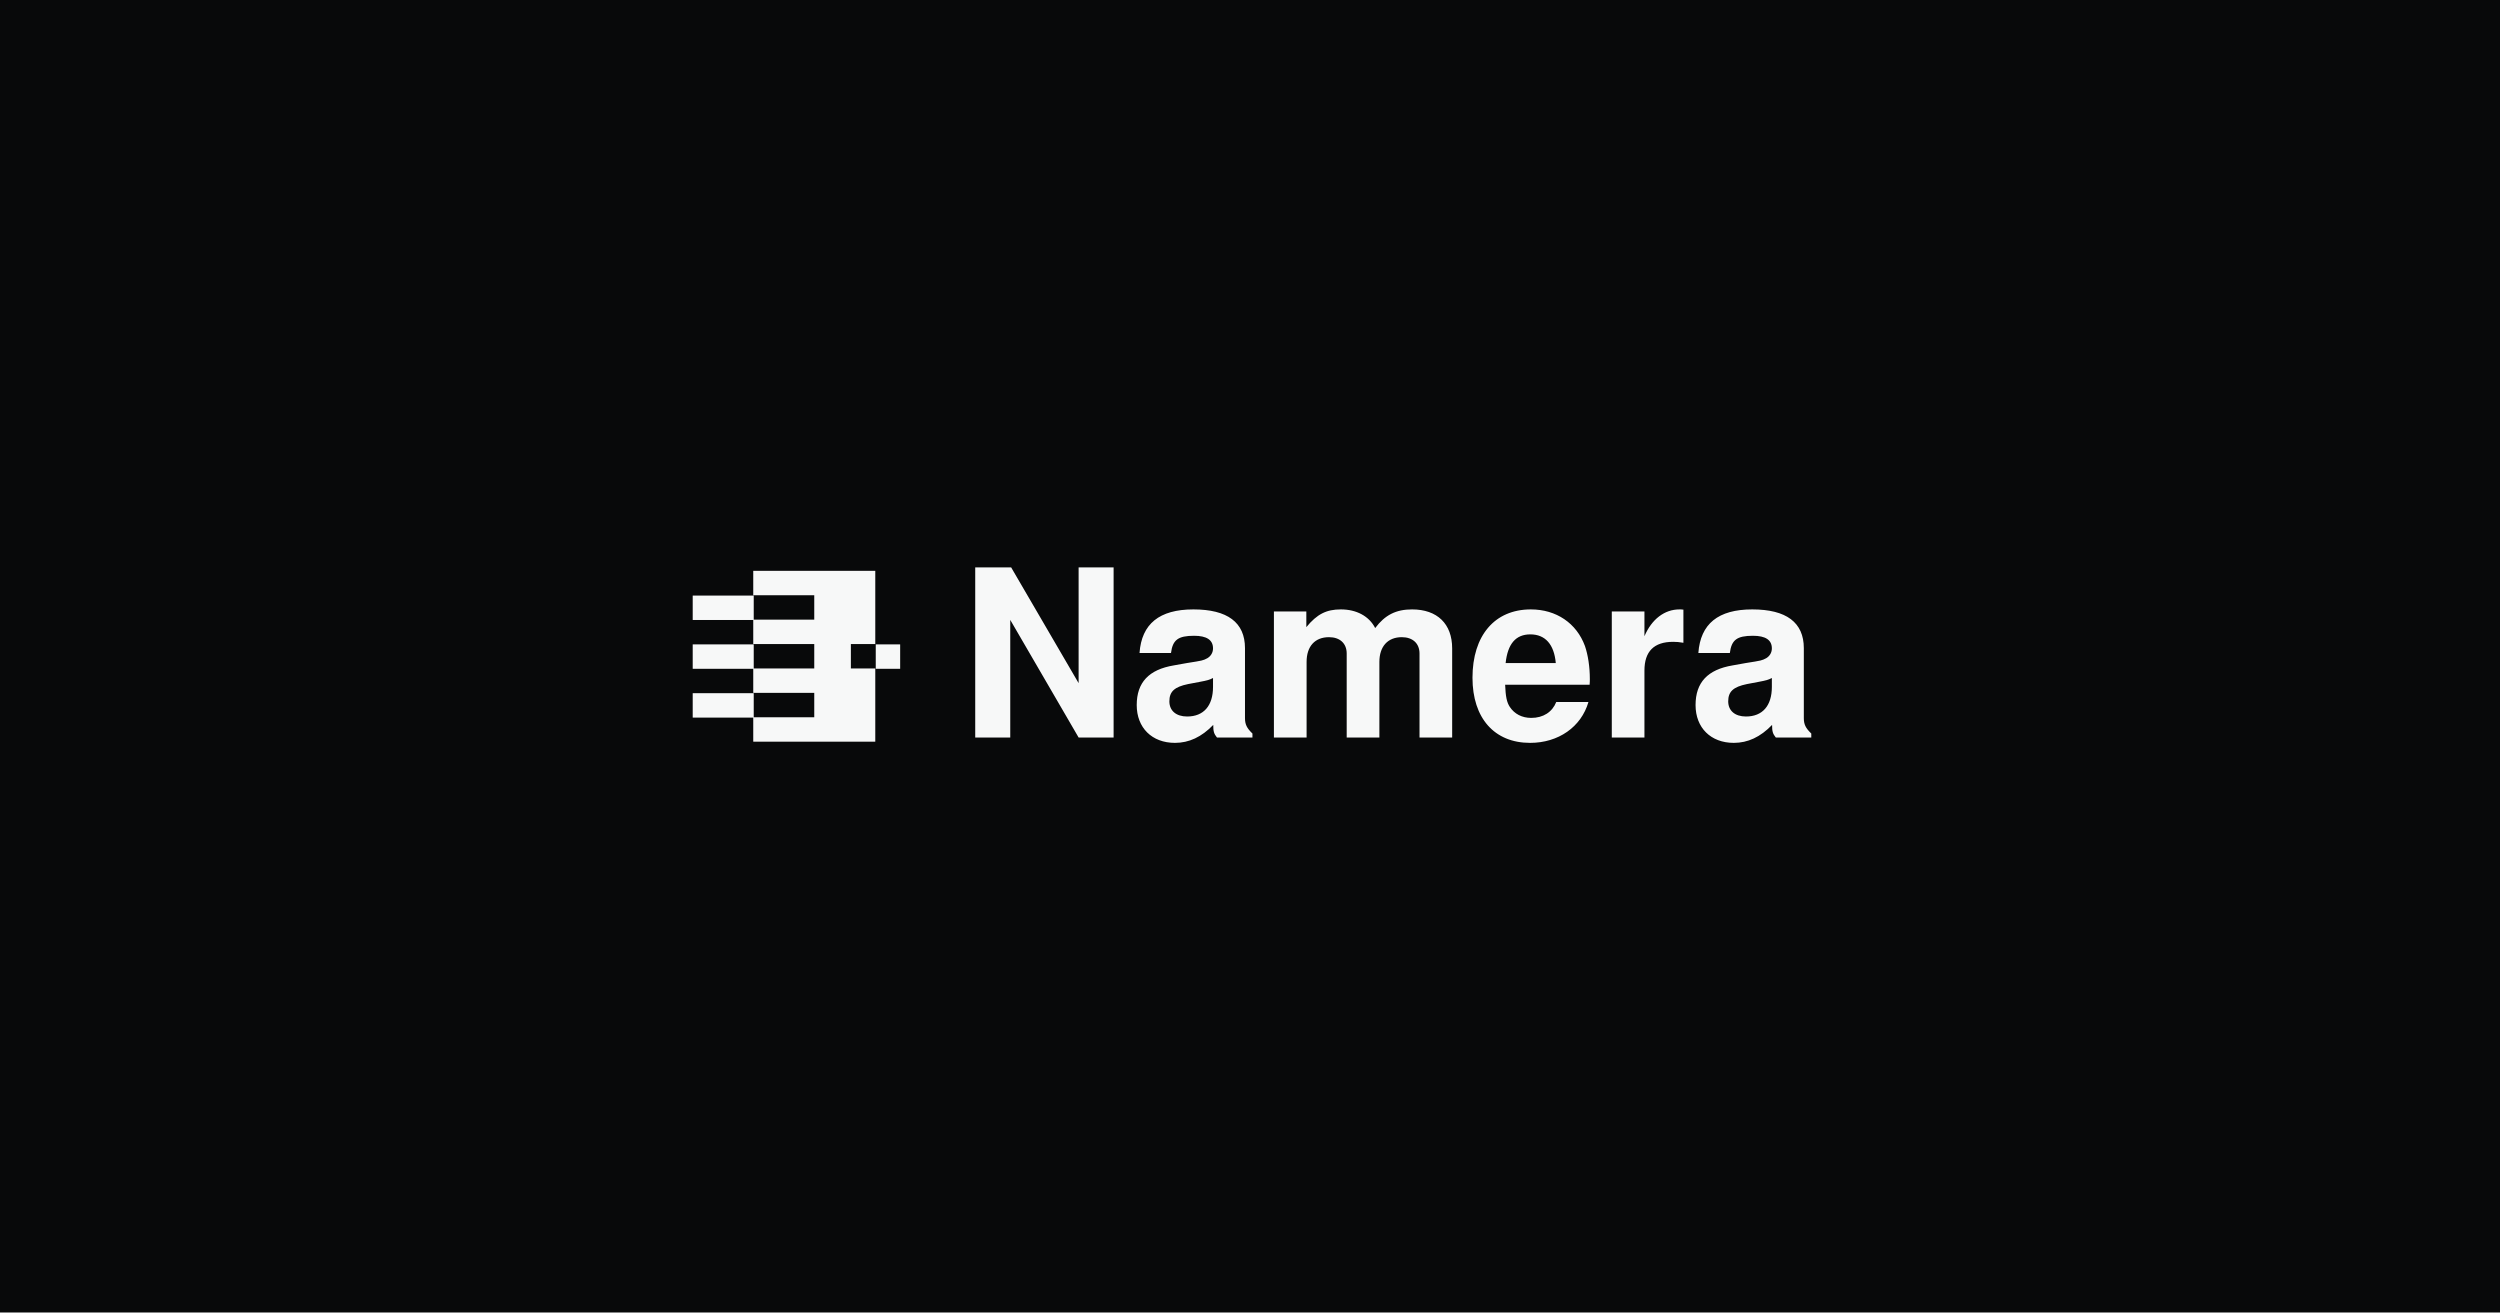
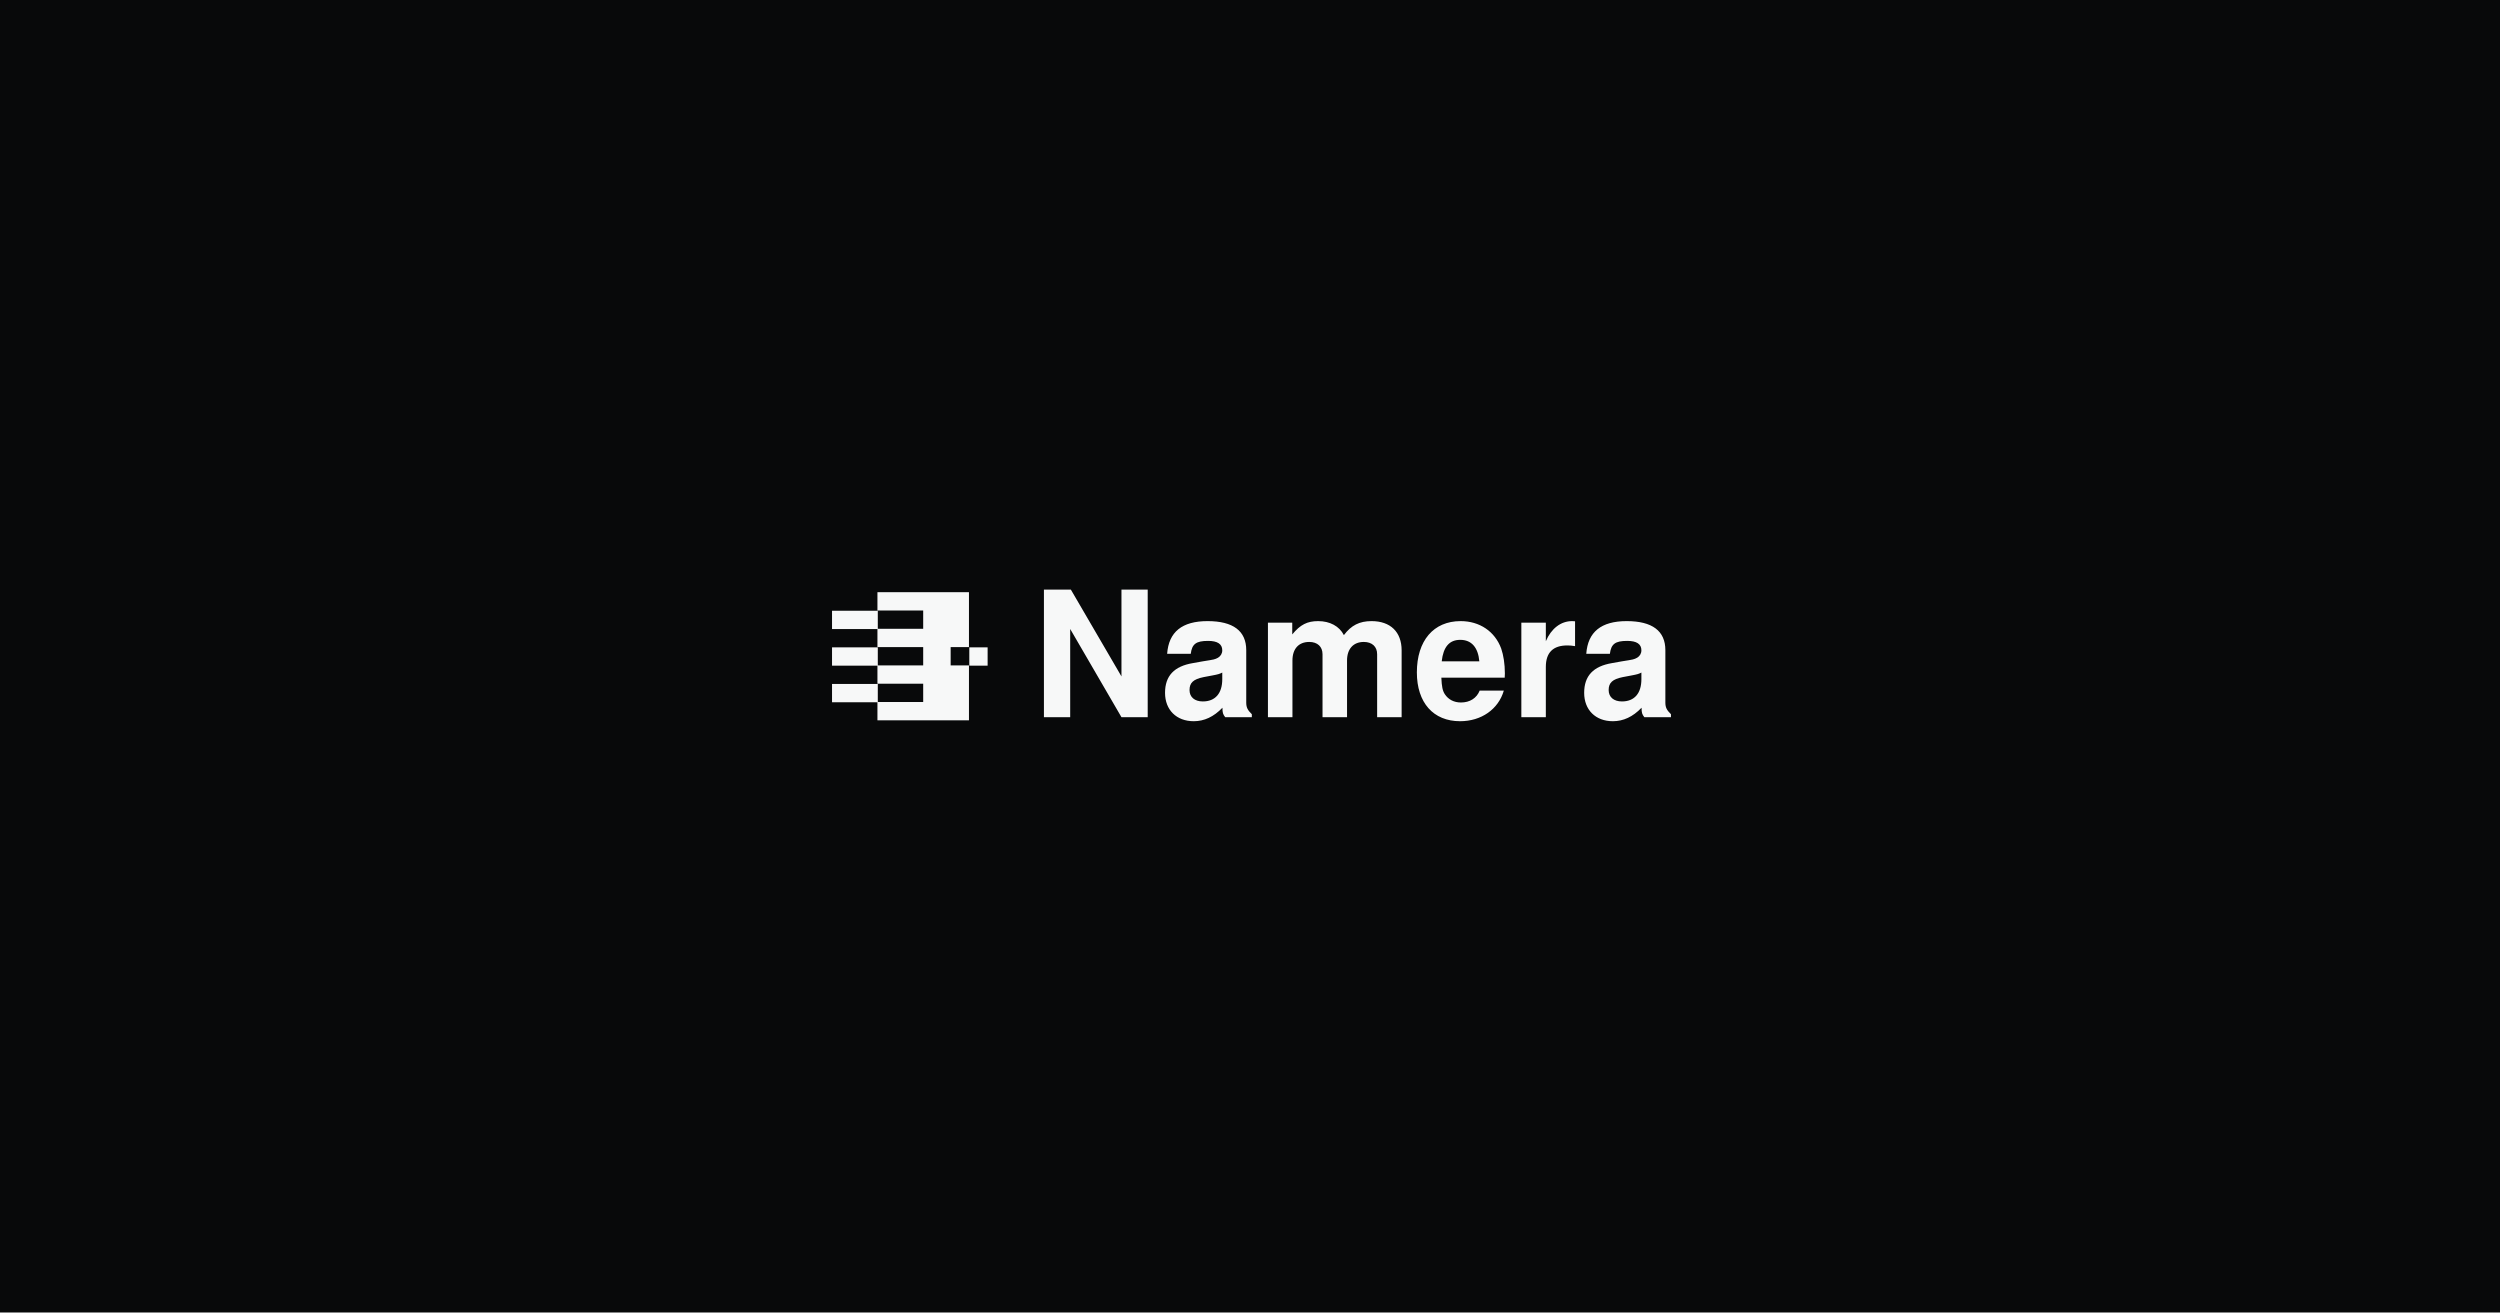
<svg xmlns="http://www.w3.org/2000/svg" width="1200" height="630" viewBox="0 0 1200 630">
  <rect width="1200" height="630" fill="#08090a" />
-   <g transform="translate(332.5 274) scale(.5532)" fill="#f7f8f8">
-     <path d="M52.944 21.469H0V42.649H52.944V21.469ZM137.233 63.529H158.413V0H52.535V21.18H105.468V42.349H52.535V63.529H105.468V84.709H52.535V105.878H105.468V127.058H52.535V148.238H158.413V84.709H137.233V63.529ZM52.944 63.822H0V85.002H52.944V63.822ZM52.944 106.164H0V127.344H52.944V106.164ZM180 63.822H158.82V85.002H180V63.822Z" />
+   <g transform="translate(150 78.75) scale(.75)">
+     <g transform="translate(332.5 274) scale(.5532)" fill="#f7f8f8">
+       <path d="M52.944 21.469H0V42.649H52.944V21.469ZM137.233 63.529H158.413V0H52.535V21.18H105.468V42.349H52.535V63.529H105.468V84.709H52.535V105.878H105.468V127.058H52.535V148.238H158.413V84.709H137.233V63.529ZM52.944 63.822H0V85.002H52.944V63.822ZM52.944 106.164H0V127.344H52.944V106.164ZM180 63.822H158.82V85.002H180V63.822Z" />
+     </g>
+     <text x="460.5" y="354" fill="#f7f8f8" font-family="Helvetica, Arial, sans-serif" font-size="112" font-weight="700">Namera</text>
  </g>
-   <text x="460.5" y="354" fill="#f7f8f8" font-family="Helvetica, Arial, sans-serif" font-size="112" font-weight="700">Namera</text>
</svg>
